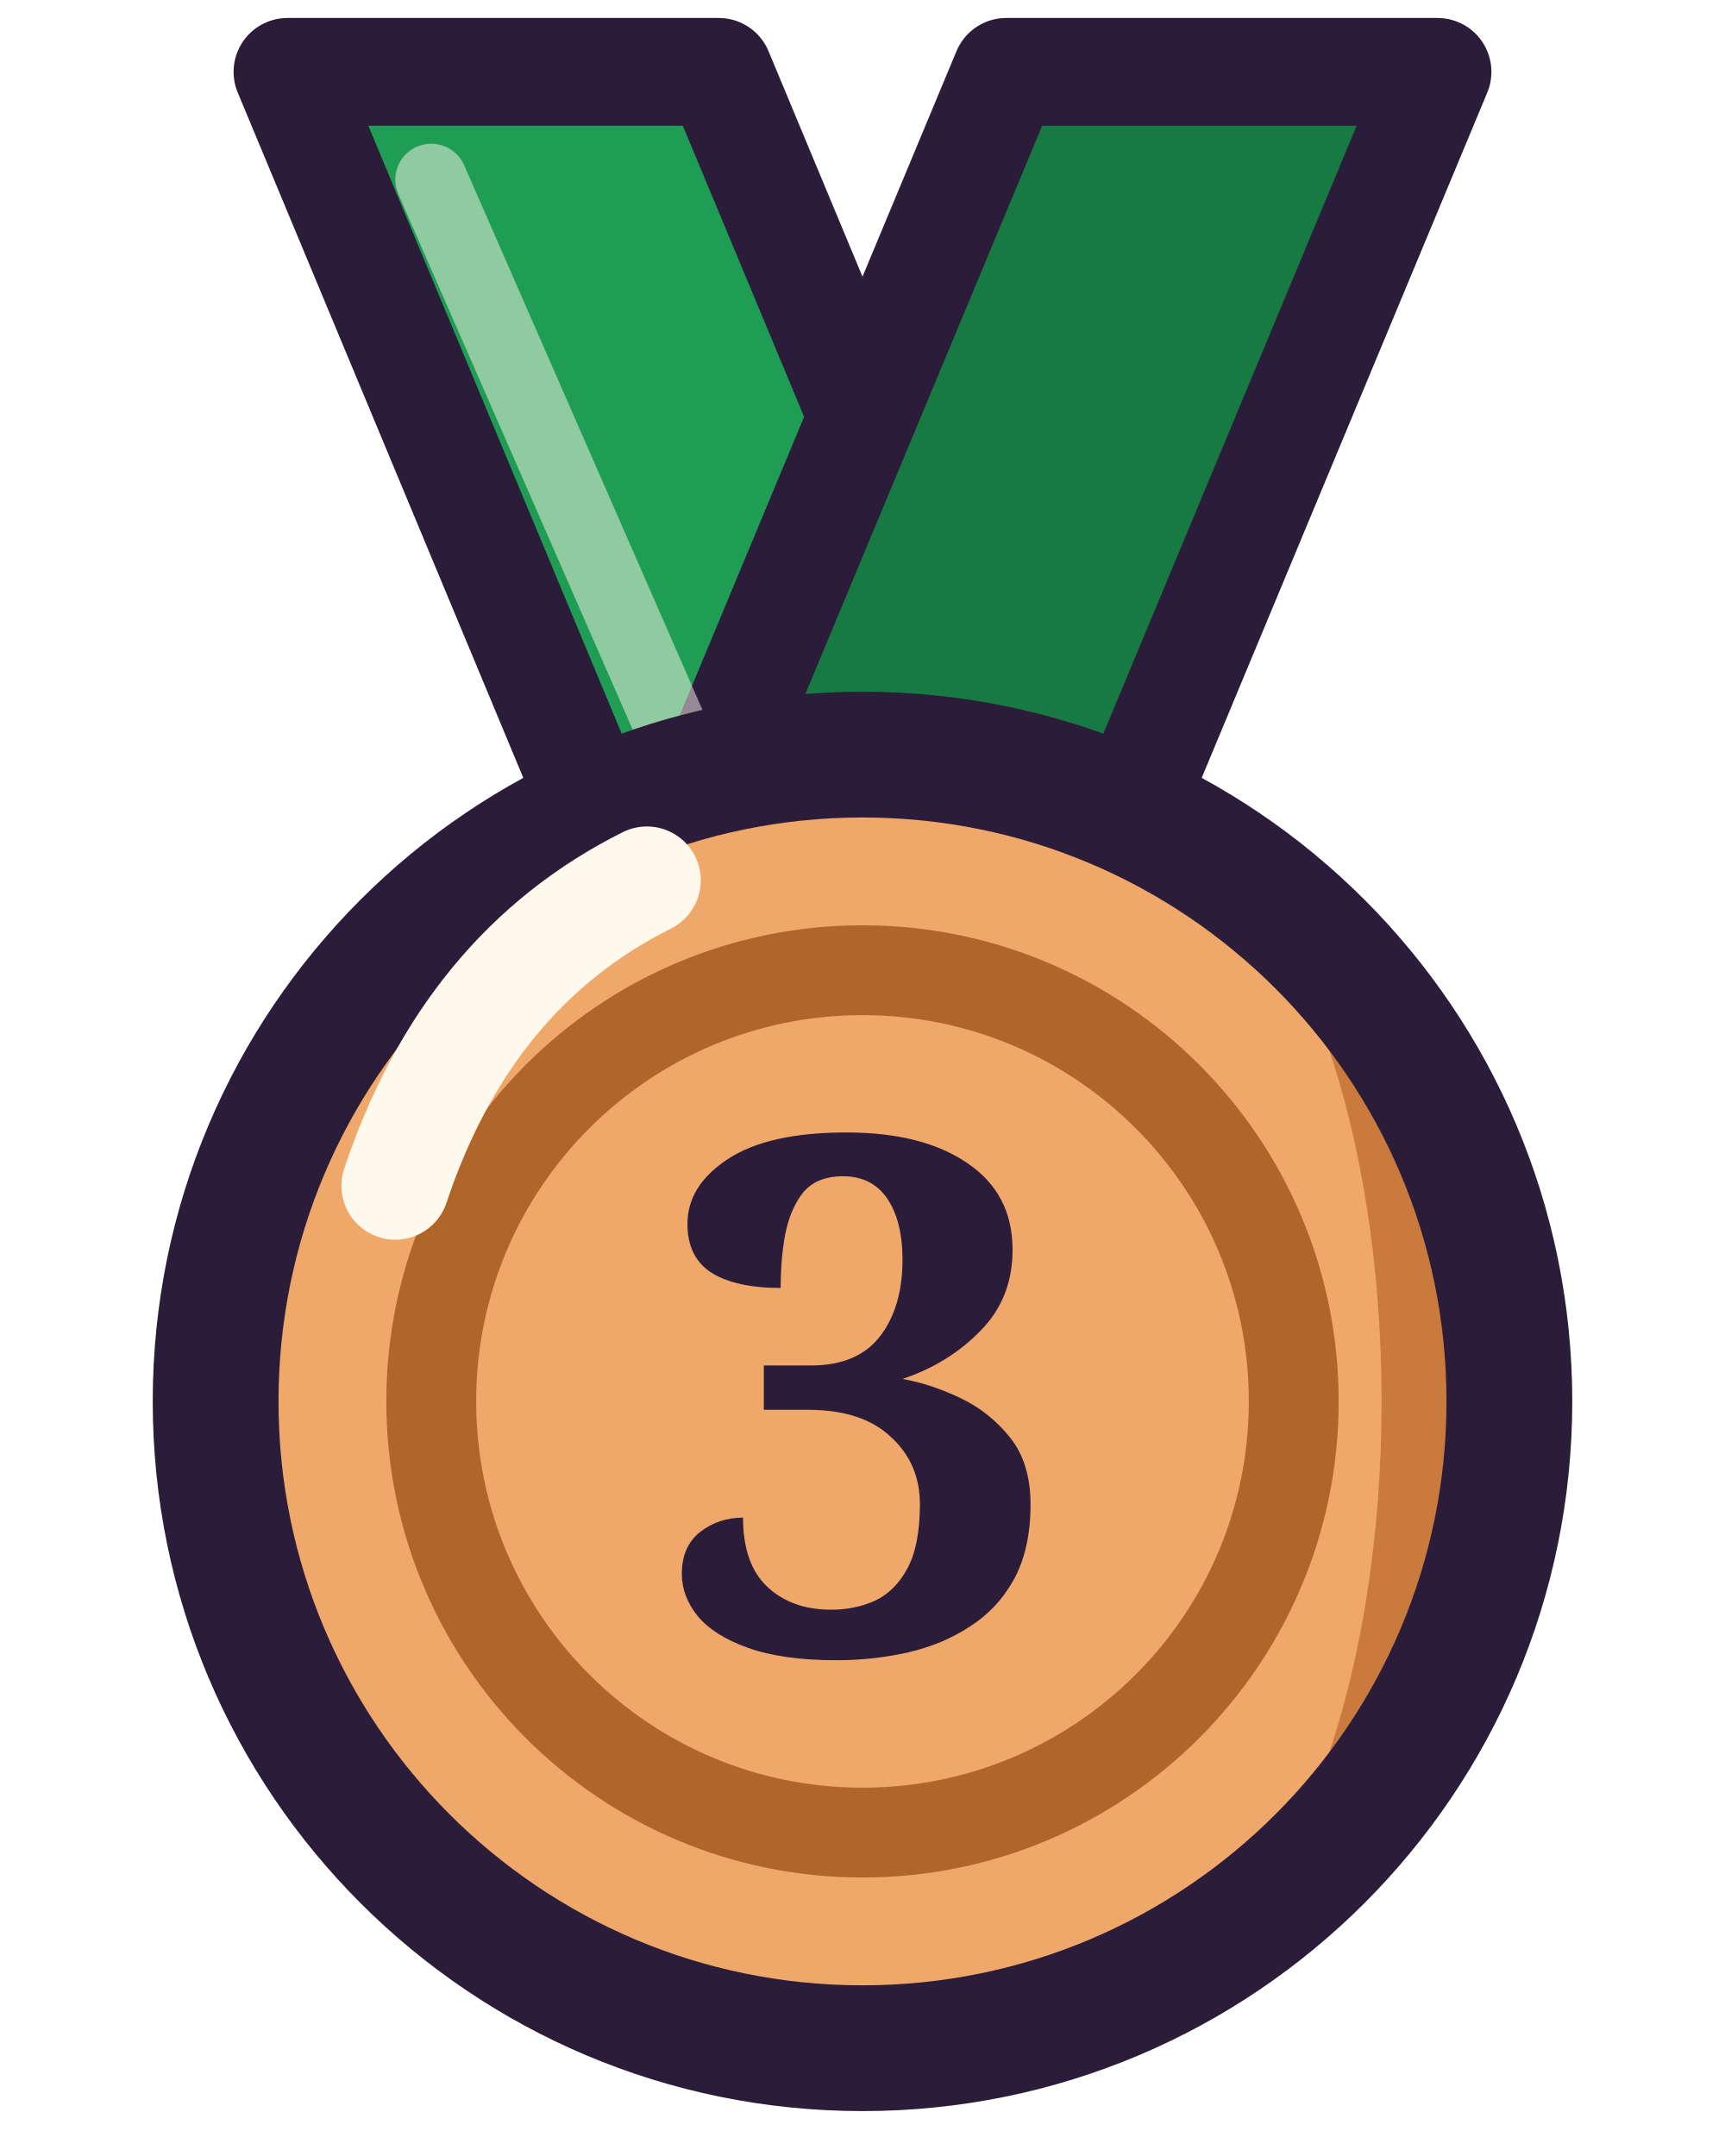
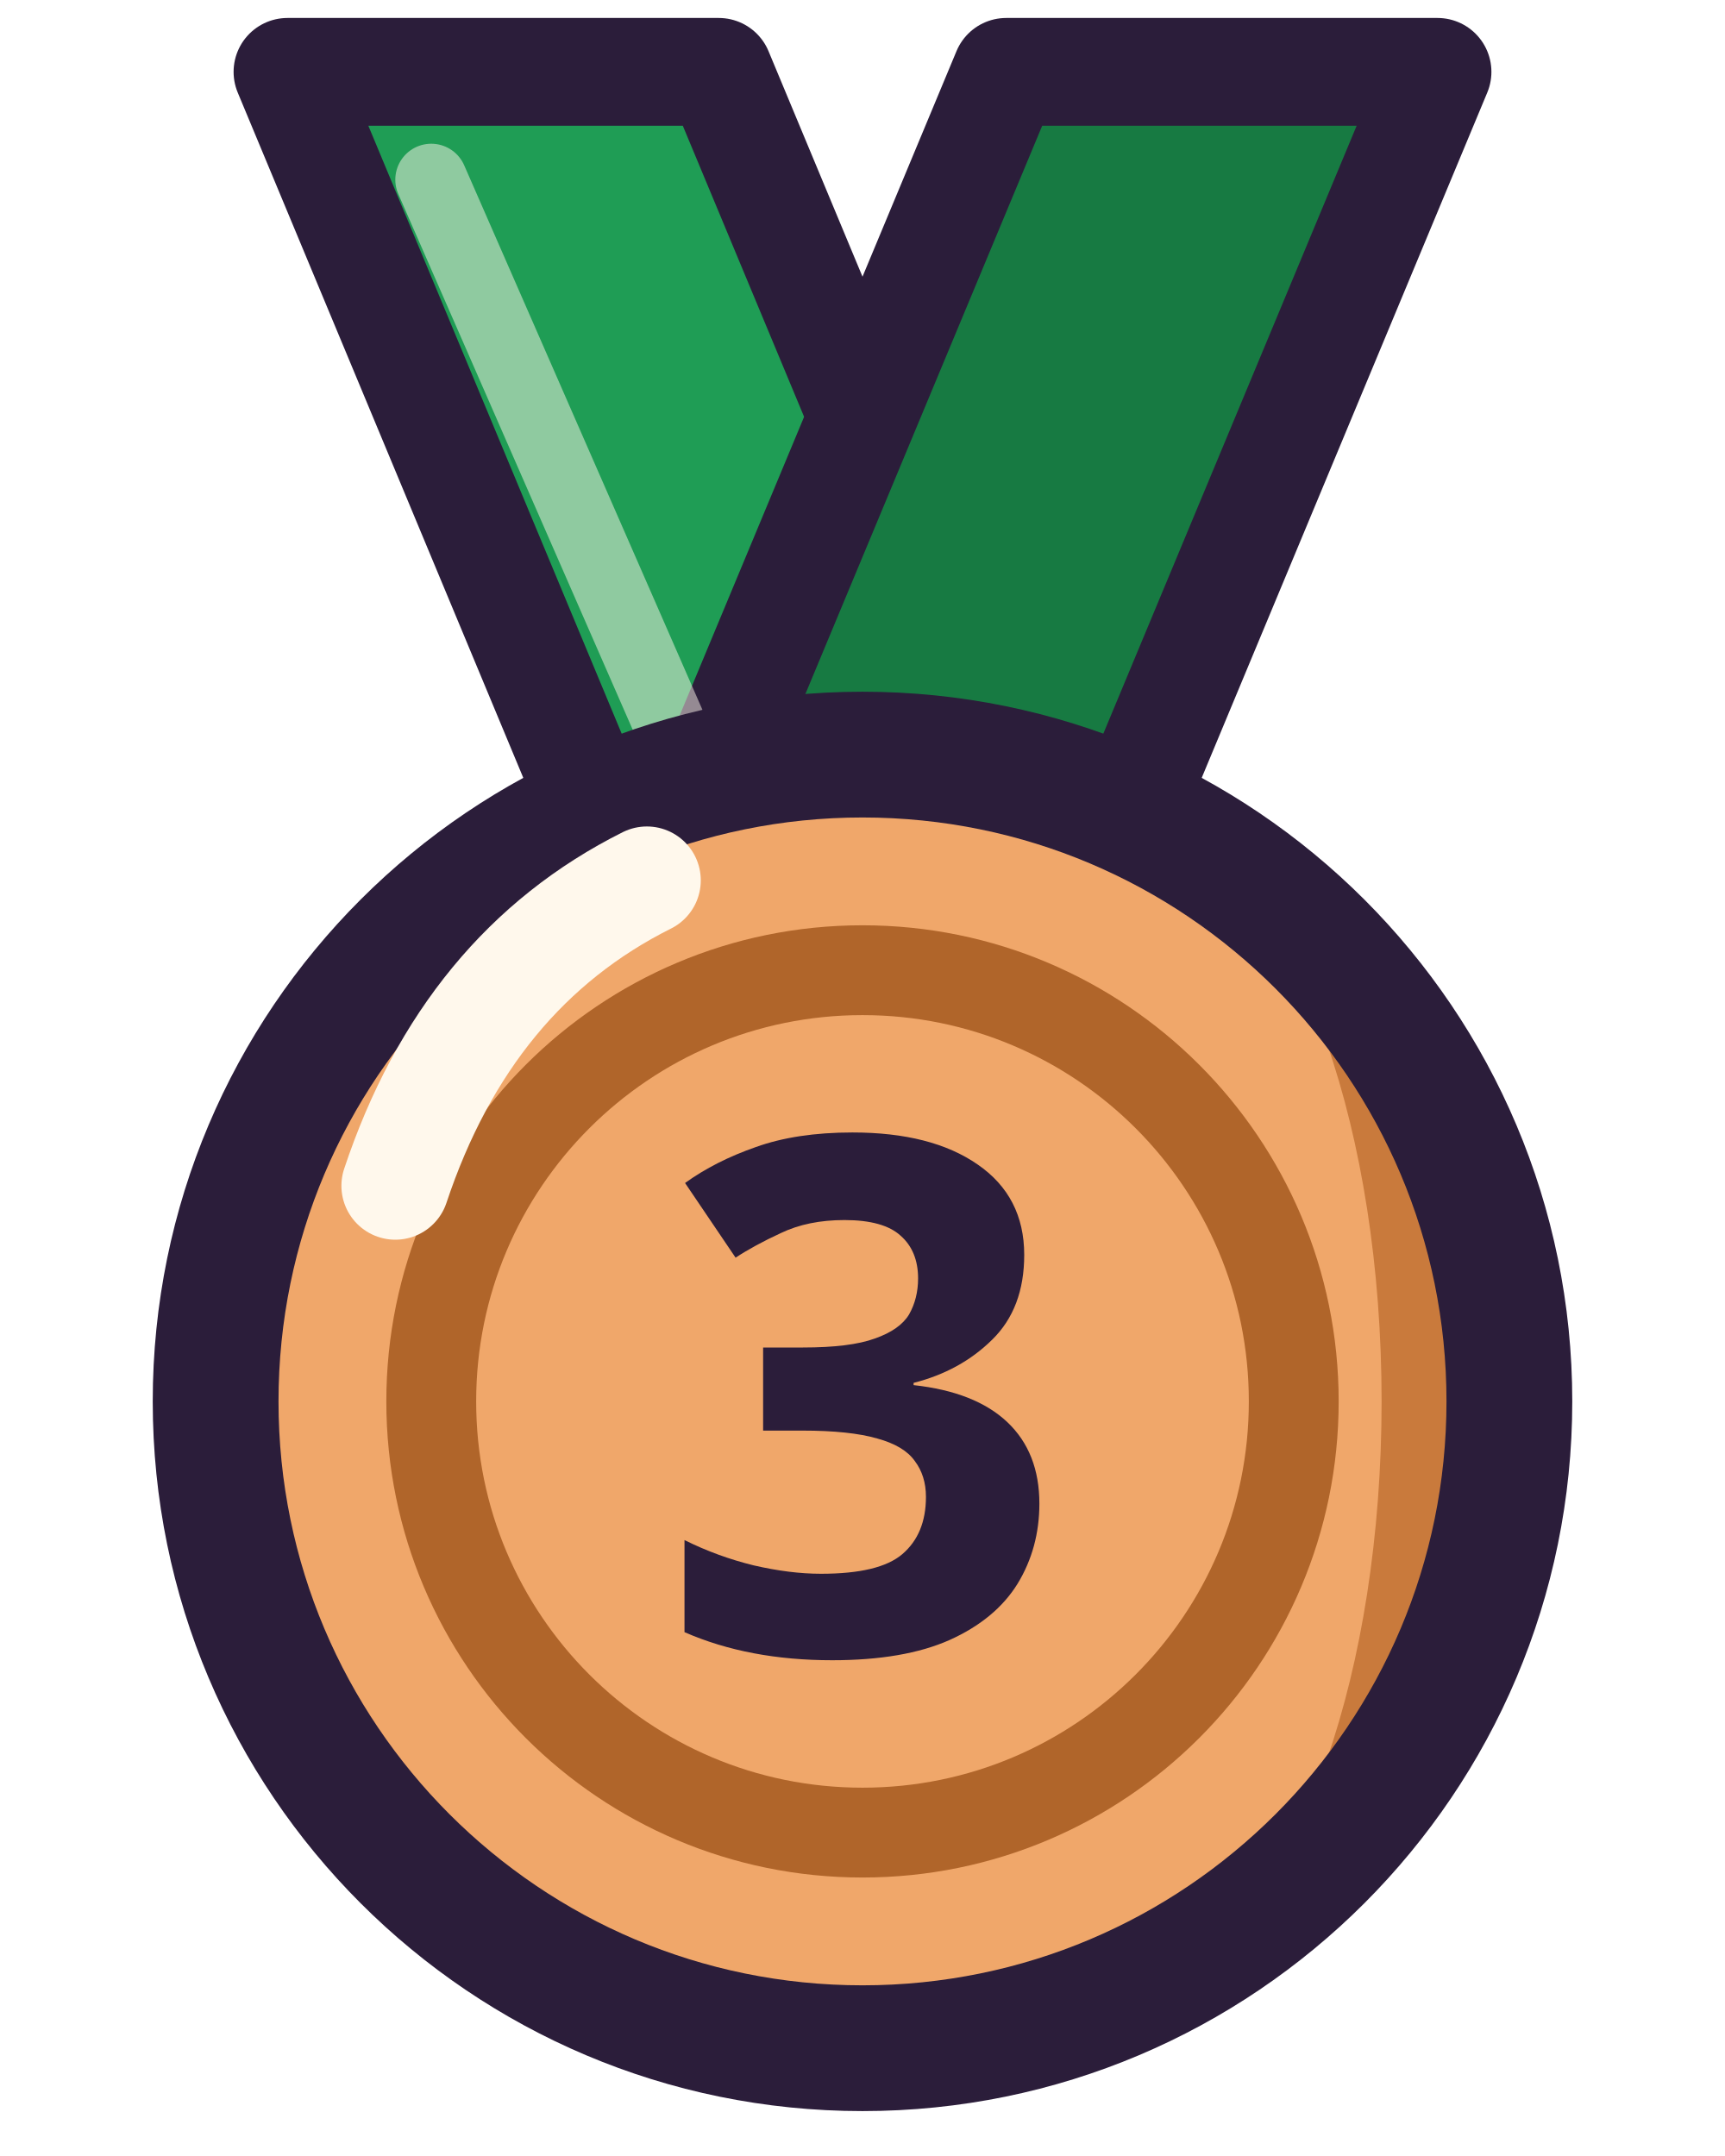
<svg xmlns="http://www.w3.org/2000/svg" viewBox="0 0 48 60">
  <g stroke="#2b1d3a" stroke-width="3" stroke-linejoin="round">
    <path d="M8 2 H20 L30 26 H18 Z" fill="#1f9d55" />
    <path d="M40 2 H28 L18 26 H30 Z" fill="#177a42" />
  </g>
  <path d="M12 5 L19 21" stroke="#fff8ec" stroke-width="2" stroke-linecap="round" opacity="0.5" />
  <circle cx="24" cy="39" r="18" fill="#f0a76a" />
  <path d="M33 23.4 A18 18 0 0 1 33 54.6 A7 16 0 0 0 33 23.4Z" fill="#c97a3c" />
  <circle cx="24" cy="39" r="18" fill="none" stroke="#2b1d3a" stroke-width="3.5" />
  <circle cx="24" cy="39" r="12" fill="none" stroke="#b0652a" stroke-width="2.5" />
-   <text x="24" y="46" text-anchor="middle" font-family="Noto Serif, Noto Serif SC, serif" font-size="20" font-weight="900" fill="#2b1d3a">3</text>
+   <text x="24" y="46" text-anchor="middle" font-family="Be Vietnam Pro, Noto Serif SC, sans-serif" font-size="20" font-weight="900" fill="#2b1d3a">3</text>
  <path d="M11 33 Q13 27 18 24.5" stroke="#fff8ec" stroke-width="3" fill="none" stroke-linecap="round" />
</svg>
